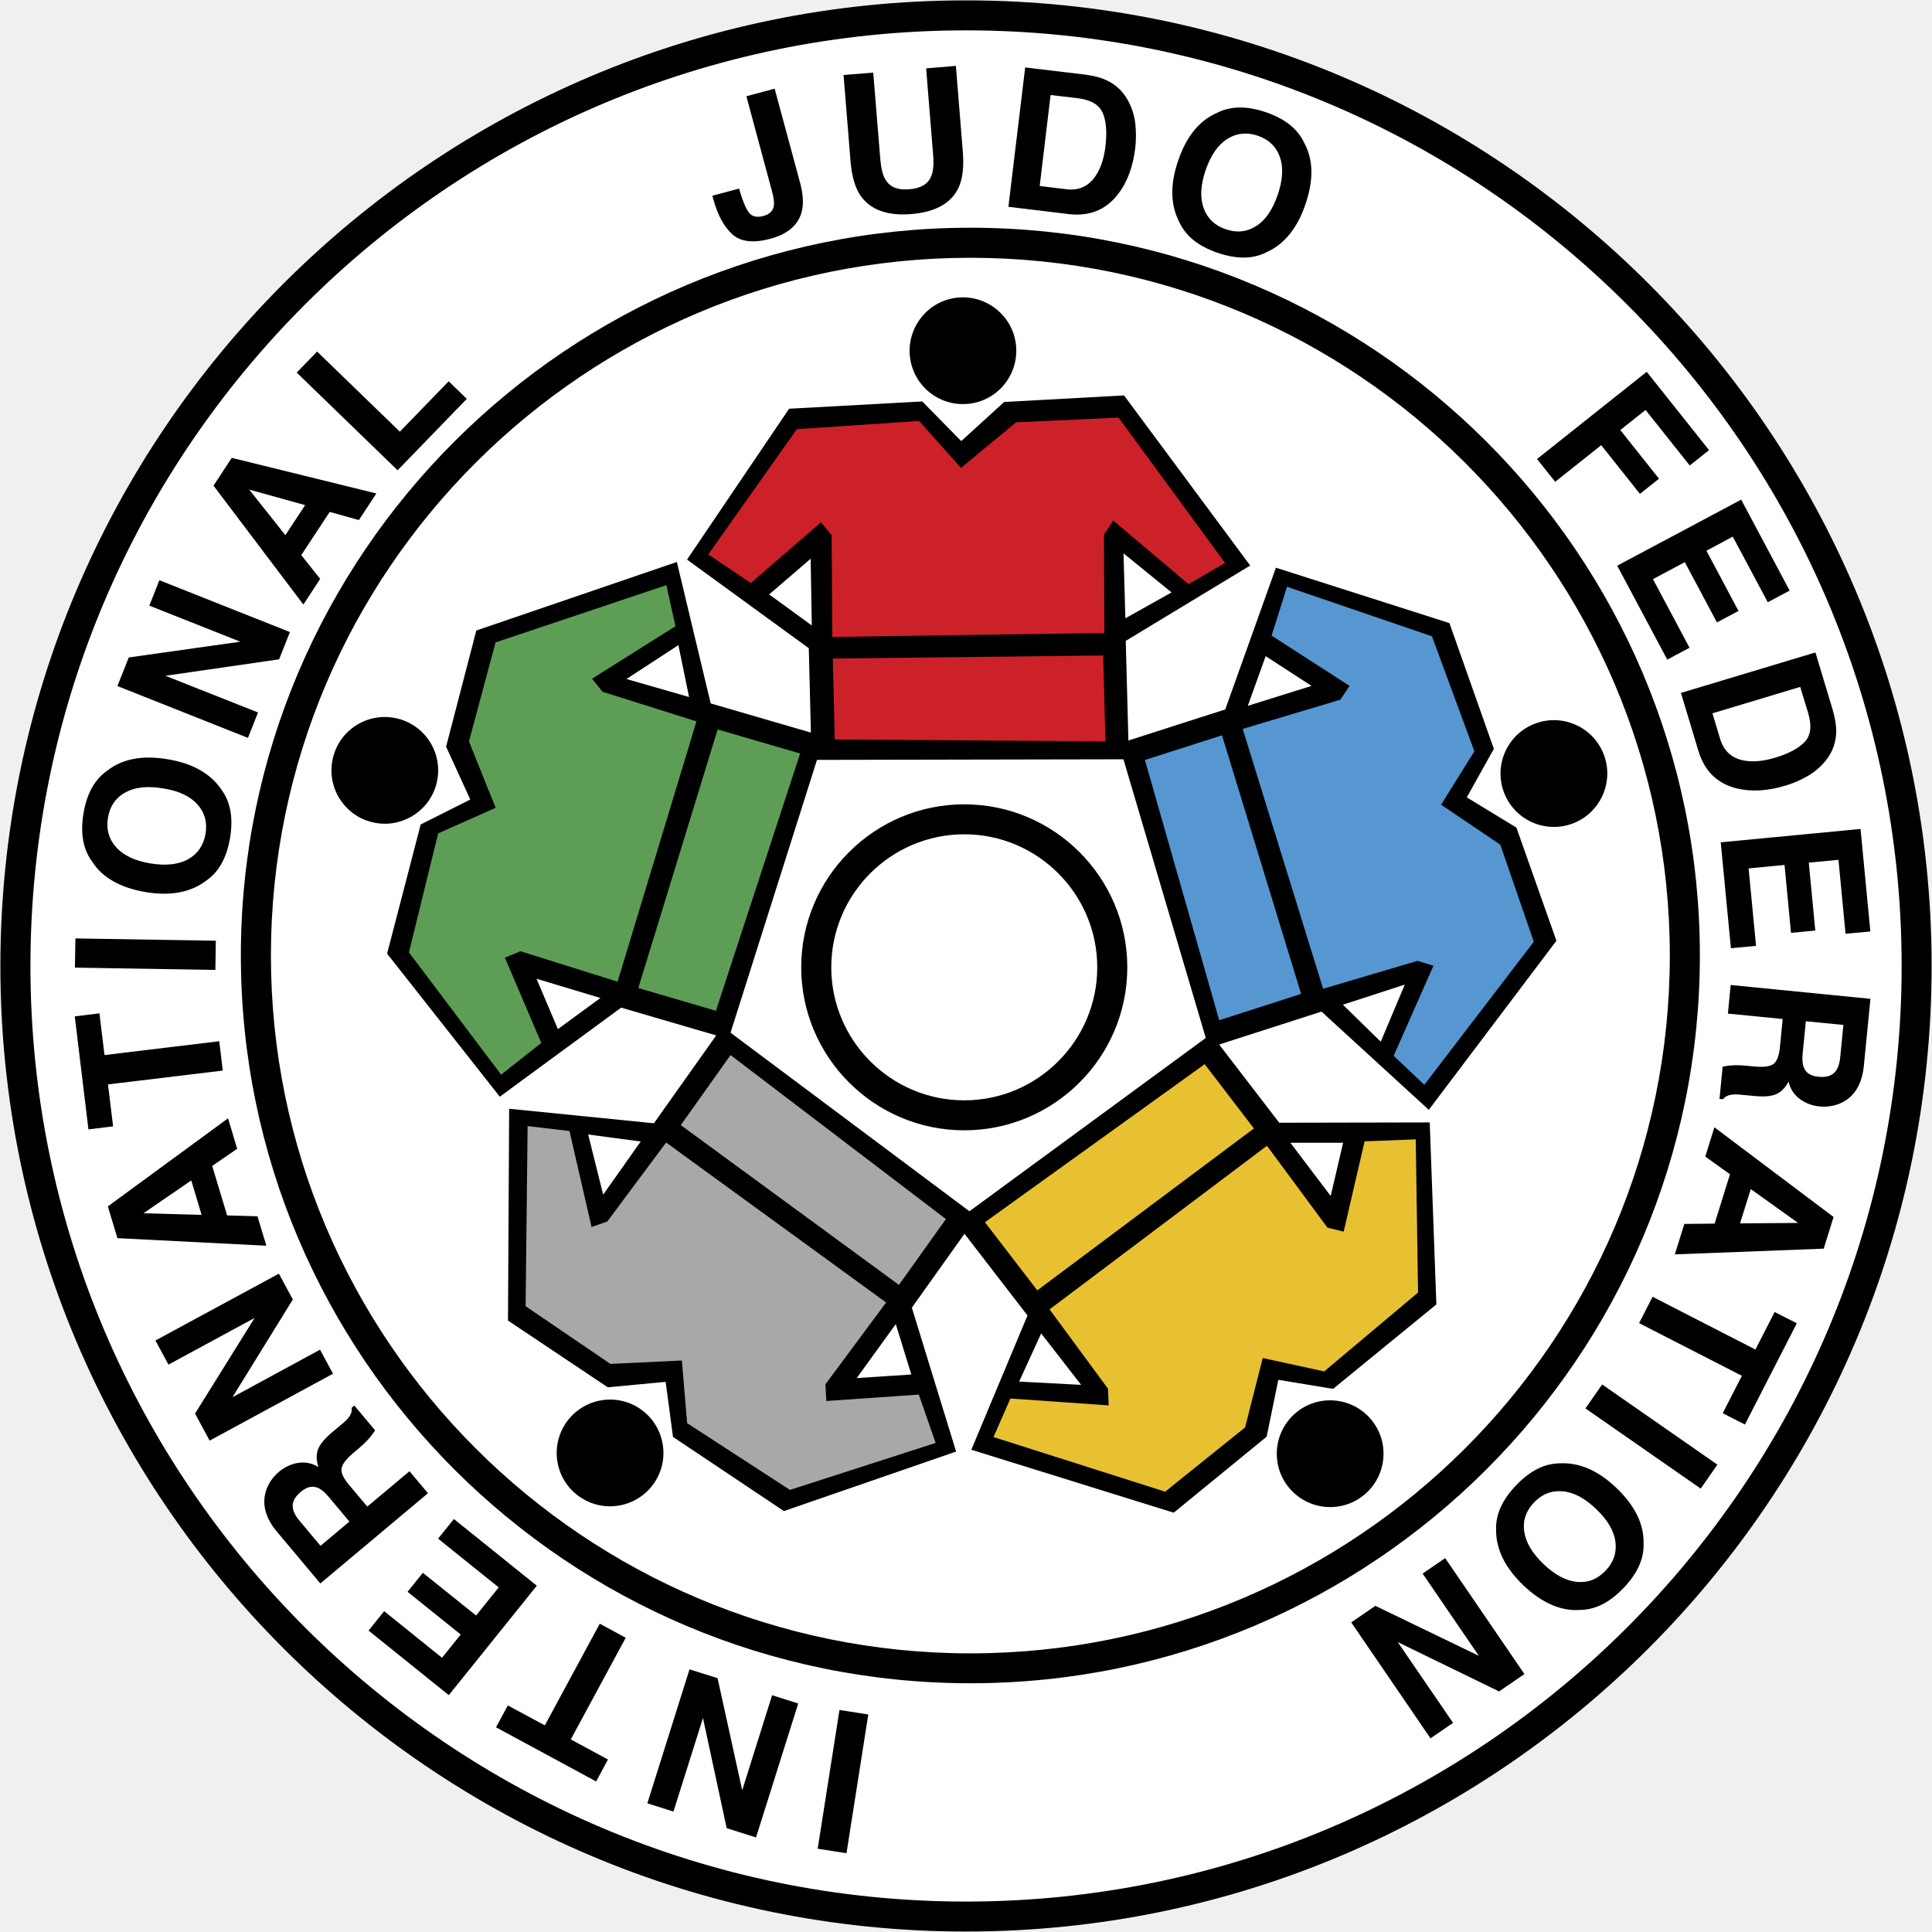
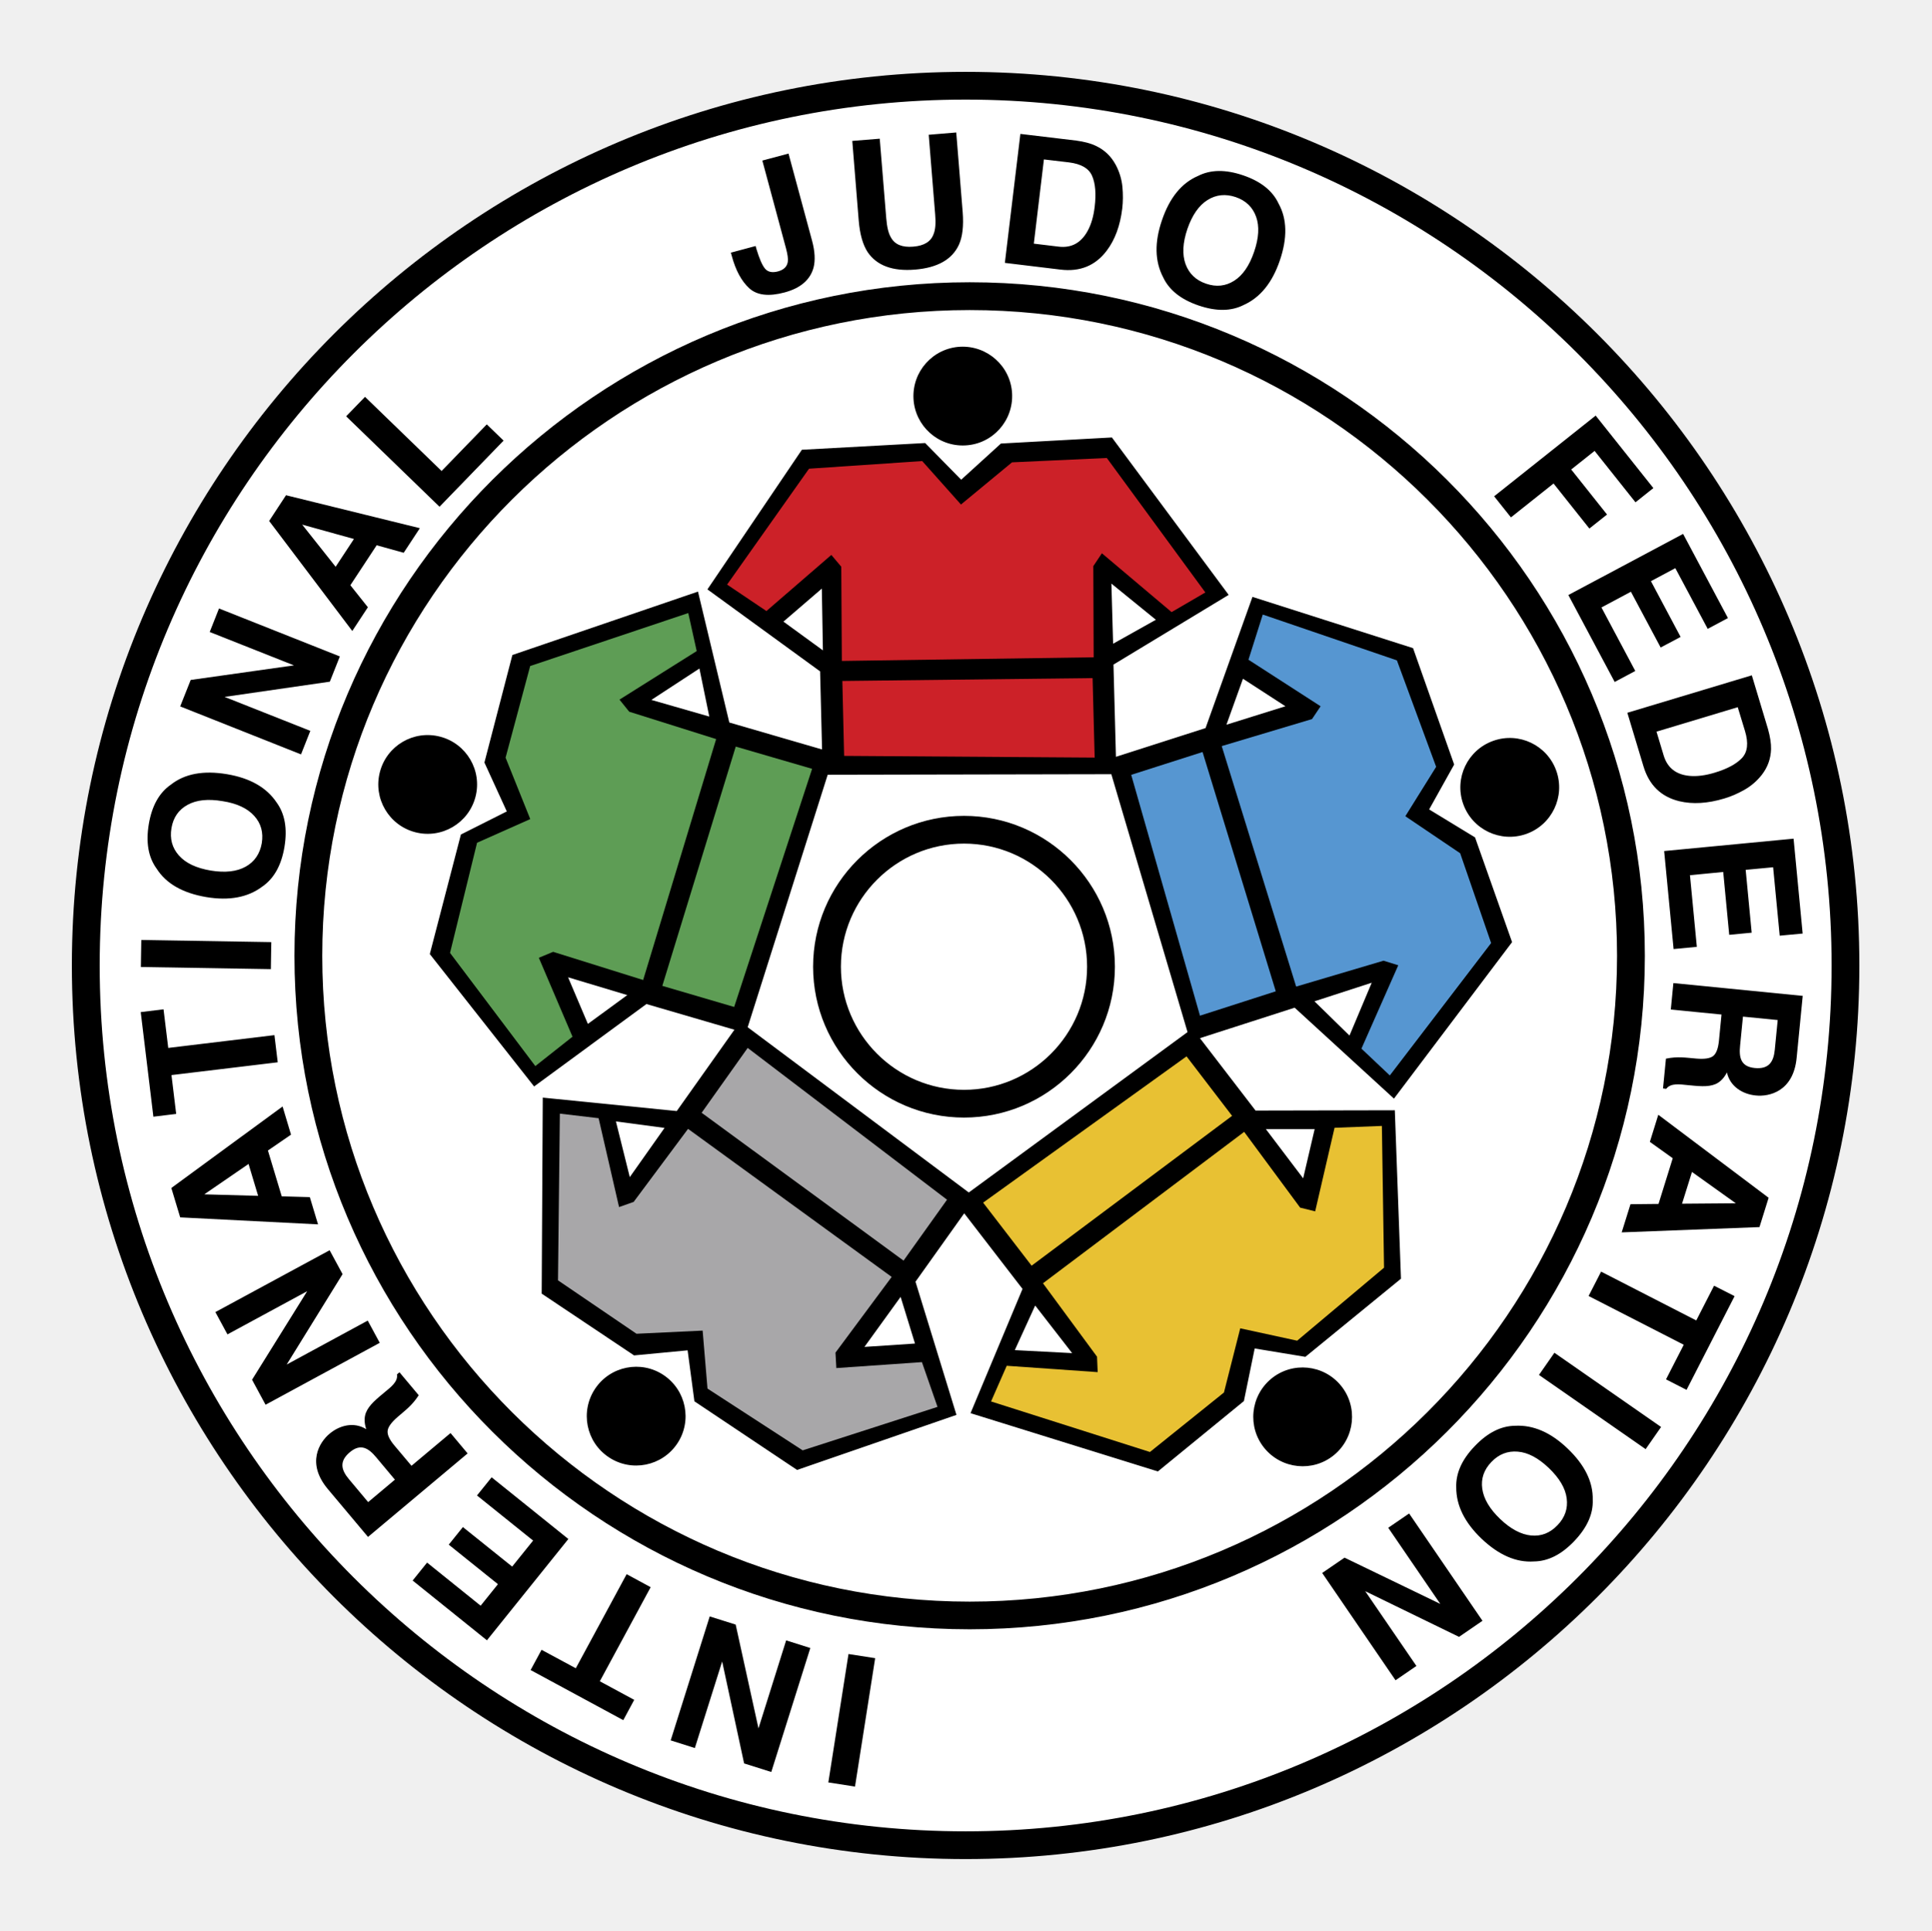
- <svg xmlns="http://www.w3.org/2000/svg" version="1.1" id="Layer_1" x="0px" y="0px" width="100%" height="100%" viewBox="0 0 250.1 250.09" enable-background="new 0 0 250.1 250.09" xml:space="preserve">
+ <svg xmlns="http://www.w3.org/2000/svg" version="1.1" id="Layer_1" x="0px" y="0px" width="100%" height="100%" viewBox="-10 -10 270.1 270.09" enable-background="new 0 0 250.1 250.09" xml:space="preserve">
  <g>
    <path fill="#FFFFFF" d="M248.11,125.04c0,67.96-55.1,123.05-123.05,123.05c-67.96,0-123.06-55.09-123.06-123.05   c0-67.96,55.1-123.05,123.06-123.05C193.01,1.99,248.11,57.08,248.11,125.04" />
    <path d="M145.51,51.19l-15.52,0.85l-5.56,5.06l-5.04-5.13l-17.24,0.94L88.94,72.44l15.76,11.47l0.36,14.46l41.08-0.08l-0.41-15.33   l16.11-9.75L145.51,51.19z M105.09,80.97l-5.52-4.02l5.37-4.62L105.09,80.97z M145.44,71.63l6.22,5.06l-5.98,3.35L145.44,71.63z    M131.55,45.03c0.2,3.81-2.71,7.07-6.52,7.27c-3.81,0.21-7.06-2.71-7.27-6.52c-0.2-3.81,2.71-7.07,6.52-7.28   C128.09,38.31,131.35,41.23,131.55,45.03 M201.48,121.78l-5.18-14.65l-6.42-3.91l3.5-6.28l-5.75-16.28l-22.46-7.17l-6.56,18.35   l-13.78,4.42l11.64,39.39l14.6-4.7l13.89,12.72L201.48,121.78z M161.53,91.37l2.31-6.43l5.94,3.85L161.53,91.37z M181.85,127.46   l-3.11,7.39l-4.9-4.79L181.85,127.46z M203.46,106.65c-3.6,1.27-7.55-0.61-8.82-4.21c-1.27-3.59,0.61-7.55,4.22-8.82   c3.59-1.27,7.54,0.61,8.81,4.21C208.94,101.43,207.05,105.38,203.46,106.65 M151.94,195.82l12.03-9.84l1.51-7.36l7.09,1.17   l13.37-10.93l-0.86-23.56l-19.48,0.04l-8.82-11.48l-33.13,24.29l9.36,12.14l-7.27,17.38L151.94,195.82z M167.04,147.93h6.83   l-1.61,6.89L167.04,147.93z M139.95,179.27l-8.02-0.42l2.85-6.24L139.95,179.27z M166.84,192.56c-2.41-2.95-1.98-7.3,0.98-9.73   c2.95-2.41,7.3-1.97,9.72,0.98c2.41,2.95,1.98,7.3-0.98,9.73C173.61,195.95,169.26,195.51,166.84,192.56 M65.76,170.95l12.92,8.64   l7.49-0.71l0.95,7.13l14.36,9.6l22.29-7.7l-5.73-18.63l8.39-11.78L93.52,132.9l-8.87,12.51l-18.74-1.88L65.76,170.95z    M115.96,171.4l2.01,6.53l-7.07,0.47L115.96,171.4z M78.08,154.65l-1.94-7.79l6.8,0.91L78.08,154.65z M73.23,184.25   c2.12-3.17,6.41-4.03,9.58-1.91c3.17,2.12,4.03,6.41,1.91,9.58c-2.12,3.17-6.41,4.03-9.58,1.91   C71.96,191.72,71.11,187.43,73.23,184.25 M61.66,81.62l-3.91,15.04l3.13,6.84l-6.42,3.23l-4.35,16.72l14.59,18.52l15.71-11.53   l13.9,4.06l12.41-39.16l-14.72-4.28l-4.38-18.31L61.66,81.62z M77.73,129.19l-5.51,4.03l-2.77-6.52L77.73,129.19z M81.1,87.9   l6.72-4.39l1.38,6.72L81.1,87.9z M51.55,93.04c3.69,0.96,5.91,4.73,4.95,8.42c-0.96,3.69-4.74,5.91-8.42,4.95   c-3.7-0.96-5.91-4.74-4.95-8.42C44.08,94.3,47.85,92.08,51.55,93.04" />
    <g>
      <path fill="#CC2128" d="M103.15,55.56l15.83-1.07l5.42,6.08l7.14-5.9l13.26-0.61l13.78,18.81l-4.72,2.75l-9.75-8.23l-1.2,1.8    l0.05,12.75l-35.22,0.51l-0.08-13.18l-1.39-1.65l-9.08,7.85l-5.5-3.7L103.15,55.56z M108.06,95.73l35.04,0.24l-0.29-11.12l-35,0.4    L108.06,95.73z" />
      <path fill="#5696D1" d="M185.37,82.37l5.49,14.89l-4.31,6.91l7.67,5.18l4.33,12.56l-14.17,18.52l-3.97-3.75l5.15-11.66l-2.06-0.64    L171.28,128l-10.41-33.64l12.63-3.78l1.2-1.79l-10.09-6.51l2-6.32L185.37,82.37z M148.21,98.38l9.62,33.69l10.6-3.41l-10.24-33.47    L148.21,98.38z" />
      <path fill="#E8C133" d="M183.57,167.32l-12.15,10.21l-7.96-1.73l-2.28,8.98l-10.35,8.32l-22.22-7.07l2.19-4.99l12.72,0.89    l-0.09-2.16l-7.56-10.27l28.14-21.18l7.83,10.6l2.1,0.52l2.71-11.69l6.62-0.26L183.57,167.32z M155.95,137.76l-28.45,20.46    l6.78,8.82l28.04-20.96L155.95,137.76z" />
      <path fill="#A8A7A9" d="M102.26,192.87l-13.31-8.64l-0.68-8.11l-9.25,0.44l-10.98-7.47l0.26-23.32l5.42,0.64l2.86,12.43l2.04-0.72    l7.61-10.22l28.48,20.71l-7.86,10.59l0.12,2.16l11.97-0.83l2.18,6.26L102.26,192.87z M122.45,157.81l-27.88-21.23l-6.44,9.07    l28.24,20.68L122.45,157.81z" />
      <path fill="#5E9D55" d="M52.94,123.29l3.78-15.41l7.44-3.31l-3.45-8.59l3.44-12.82l22.11-7.41l1.18,5.32l-10.8,6.79L78,89.55    l12.16,3.83l-10.21,33.7l-12.59-3.94l-2,0.83l4.71,11.04l-5.2,4.11L52.94,123.29z M92.68,130.85l10.9-33.31L92.9,94.43    L82.63,127.9L92.68,130.85z" />
    </g>
    <path d="M125.05,250.04c-68.93,0-125-56.07-125-124.99c0-68.92,56.08-125,125-125c68.92,0,125,56.07,125,125   C250.05,193.97,193.97,250.04,125.05,250.04z M125.05,3.93C58.27,3.93,3.94,58.27,3.94,125.05s54.33,121.11,121.12,121.11   c66.78,0,121.11-54.33,121.11-121.11S191.83,3.93,125.05,3.93z M125.62,217.9c-52.08,0-94.44-42.26-94.44-94.21   s42.37-94.21,94.44-94.21c52.07,0,94.43,42.26,94.43,94.21S177.68,217.9,125.62,217.9z M125.62,33.37   c-49.93,0-90.55,40.52-90.55,90.33s40.62,90.33,90.55,90.33c49.93,0,90.54-40.52,90.54-90.33S175.54,33.37,125.62,33.37z    M124.83,146.32c-11.64,0-21.11-9.47-21.11-21.1c0-11.64,9.47-21.1,21.11-21.1c11.63,0,21.1,9.47,21.1,21.1   C145.93,136.86,136.47,146.32,124.83,146.32z M124.83,108c-9.5,0-17.22,7.73-17.22,17.22s7.72,17.22,17.22,17.22   c9.49,0,17.21-7.73,17.21-17.22S134.32,108,124.83,108z" />
    <path d="M108.67,221.36l3.73,0.58l-2.82,17.96l-3.73-0.58L108.67,221.36z M103.33,220.52l-3.38-1.07l-3.87,12.31l-3.19-14.52   l-3.63-1.14l-5.46,17.34l3.38,1.07L91,222.4l3.07,14.26l3.8,1.2L103.33,220.52z M77.17,230.61l1.53-2.84l-4.81-2.6L81,212.01   l-3.36-1.82l-7.11,13.16l-4.79-2.58l-1.53,2.83L77.17,230.61z M47.71,211.08l10.39,8.36l11.39-14.17l-10.73-8.63l-2.05,2.54   l7.85,6.31l-2.93,3.64l-6.89-5.53l-1.98,2.46l6.88,5.53l-2.42,3.01l-7.49-6.03L47.71,211.08z M43.11,177.83l-1.68-3.11l-11.34,6.15   l7.82-12.65l-1.81-3.34l-15.98,8.65l1.69,3.12l11.15-6.04l-7.71,12.38l1.89,3.5L43.11,177.83z M34.48,161.26l-1.15-3.81l-3.93-0.11   l-1.93-6.41l3.23-2.22l-1.18-3.94l-15.56,11.4l1.24,4.11L34.48,161.26z M18.57,157.06l6.19-4.25l1.34,4.46L18.57,157.06z    M11.45,146.2l3.19-0.39l-0.66-5.43l14.86-1.79l-0.46-3.8l-14.85,1.79l-0.66-5.4l-3.19,0.39L11.45,146.2z M9.76,121.48l-0.06,3.78   l18.18,0.3l0.06-3.78L9.76,121.48z M28.68,102.24c-1.41-2.1-3.72-3.41-6.94-3.95c-3.28-0.55-5.9-0.07-7.85,1.47   c-1.62,1.12-2.65,2.96-3.08,5.52c-0.43,2.57-0.06,4.64,1.1,6.23c1.34,2.1,3.65,3.41,6.93,3.97c3.22,0.54,5.84,0.05,7.86-1.48   c1.62-1.12,2.65-2.97,3.08-5.52C30.21,105.9,29.84,103.83,28.68,102.24 M25.56,104.13c0.95,1.05,1.29,2.32,1.05,3.81   c-0.26,1.48-1,2.58-2.24,3.28c-1.25,0.7-2.88,0.88-4.9,0.55c-2.02-0.34-3.5-1.04-4.45-2.11c-0.95-1.07-1.29-2.35-1.04-3.83   c0.25-1.48,1-2.57,2.25-3.25c1.24-0.69,2.87-0.86,4.88-0.52C23.13,102.37,24.61,103.07,25.56,104.13 M32.1,95.52l1.3-3.29   l-11.99-4.75l14.72-2.13l1.4-3.53l-16.9-6.71l-1.3,3.29l11.78,4.67l-14.44,2.04l-1.47,3.7L32.1,95.52z M39.27,78.26l2.18-3.32   L39,71.86l3.68-5.59l3.78,1.05l2.26-3.44l-18.72-4.61l-2.36,3.6L39.27,78.26z M32.26,63.38l7.24,2.01l-2.56,3.89L32.26,63.38z    M51.47,60.88l8.96-9.25l-2.35-2.27l-6.32,6.52L41.05,45.51l-2.64,2.72L51.47,60.88z M92.22,25.34l0.11,0.4   c0.55,2.07,1.38,3.59,2.46,4.58c1.08,0.99,2.74,1.18,4.96,0.58c2.22-0.6,3.56-1.76,4.03-3.46c0.26-1.01,0.2-2.26-0.2-3.75   l-3.3-12.21l-3.66,0.98l3.31,12.28c0.23,0.86,0.31,1.48,0.25,1.88c-0.1,0.67-0.55,1.12-1.36,1.34c-0.82,0.22-1.43,0.09-1.83-0.39   c-0.4-0.48-0.79-1.4-1.2-2.75l-0.11-0.41L92.22,25.34z M110.1,20.85c0.16,1.92,0.58,3.4,1.26,4.43c1.28,1.87,3.49,2.69,6.62,2.43   c3.13-0.26,5.18-1.41,6.13-3.47c0.51-1.12,0.68-2.65,0.53-4.57l-0.9-11.14l-3.85,0.32l0.9,11.13c0.11,1.24,0.03,2.16-0.22,2.76   c-0.37,1.05-1.32,1.64-2.85,1.76c-1.54,0.13-2.57-0.3-3.11-1.28c-0.34-0.55-0.56-1.45-0.66-2.69L113.04,9.4l-3.84,0.31L110.1,20.85   z M143.24,10.39c-0.71-0.34-1.63-0.58-2.75-0.73l-7.78-0.93l-2.17,18.04l7.78,0.94c2.73,0.33,4.88-0.55,6.46-2.64   c1.17-1.54,1.89-3.52,2.18-5.92c0.11-0.95,0.12-1.96,0.02-3.03c-0.11-1.07-0.42-2.1-0.94-3.07   C145.39,11.84,144.46,10.96,143.24,10.39 M139.48,12.71c1.72,0.21,2.81,0.84,3.26,1.89c0.46,1.05,0.58,2.5,0.36,4.34   c-0.16,1.33-0.48,2.45-0.99,3.37c-0.92,1.67-2.26,2.4-4.04,2.19l-3.48-0.42L136,12.3L139.48,12.71z M163.96,32.65   c2.3-1.04,3.98-3.11,5.03-6.2c1.08-3.15,1.03-5.81-0.17-7.98c-0.84-1.79-2.48-3.1-4.94-3.94c-2.46-0.84-4.56-0.82-6.33,0.08   c-2.28,0.98-3.97,3.04-5.04,6.2c-1.06,3.09-1,5.74,0.17,7.98c0.84,1.79,2.49,3.1,4.95,3.94C160.1,33.57,162.2,33.55,163.96,32.65    M162.61,29.27c-1.2,0.76-2.51,0.9-3.93,0.41c-1.42-0.48-2.38-1.4-2.87-2.74c-0.48-1.34-0.4-2.98,0.26-4.92   c0.67-1.93,1.6-3.28,2.81-4.04c1.21-0.76,2.53-0.89,3.95-0.41c1.42,0.49,2.37,1.41,2.85,2.75c0.48,1.34,0.38,2.97-0.28,4.9   C164.74,27.16,163.81,28.51,162.61,29.27 M198.97,59.42l2.35,2.95l5.96-4.74l5.01,6.3l2.47-1.96l-5.01-6.3l3.27-2.6l5.72,7.19   l2.5-1.99l-8.07-10.14L198.97,59.42z M231.67,76.45l-6.27-11.77l-16.05,8.55l6.48,12.16l2.88-1.54l-4.73-8.88l4.12-2.2l4.16,7.8   l2.79-1.48l-4.15-7.8l3.41-1.82l4.53,8.49L231.67,76.45z M237.7,94.78c0.02-0.79-0.13-1.73-0.43-2.81l-2.26-7.51l-17.41,5.24   l2.26,7.5c0.79,2.63,2.46,4.25,5,4.87c1.88,0.45,3.99,0.32,6.3-0.38c0.92-0.27,1.85-0.67,2.79-1.2c0.94-0.53,1.76-1.23,2.44-2.09   C237.23,97.33,237.66,96.12,237.7,94.78 M234.06,92.27c0.5,1.66,0.36,2.91-0.42,3.75c-0.79,0.84-2.06,1.53-3.83,2.06   c-1.29,0.39-2.45,0.54-3.49,0.45c-1.89-0.17-3.1-1.11-3.63-2.83l-1.01-3.36l11.36-3.42L234.06,92.27z M242.12,120.58l-1.27-13.27   l-18.1,1.73l1.32,13.71l3.25-0.31l-0.96-10.02l4.65-0.45l0.84,8.79l3.14-0.3l-0.84-8.79l3.84-0.36l0.92,9.57L242.12,120.58z    M221.93,145.93l-1.18,3.79l3.2,2.29l-1.99,6.39l-3.92,0.04l-1.23,3.94l19.27-0.74l1.28-4.1L221.93,145.93z M232.77,158.31   l-7.52,0.06l1.39-4.44L232.77,158.31z M232.6,171.3l-2.87-1.46l-2.49,4.86l-13.31-6.83l-1.75,3.41l13.31,6.82l-2.48,4.84l2.87,1.47   L232.6,171.3z M220.16,192.7l2.16-3.1l-14.92-10.38l-2.16,3.1L220.16,192.7z M193.67,198.05c-0.01,2.52,1.17,4.91,3.53,7.17   c2.41,2.29,4.85,3.36,7.33,3.19c1.97-0.02,3.85-0.96,5.65-2.85c1.79-1.88,2.66-3.8,2.58-5.77c0.06-2.49-1.11-4.88-3.52-7.18   c-2.36-2.26-4.81-3.31-7.33-3.18c-1.97,0.02-3.85,0.96-5.65,2.85C194.46,194.15,193.6,196.08,193.67,198.05 M197.31,198.24   c-0.2-1.41,0.23-2.65,1.27-3.74c1.04-1.09,2.27-1.57,3.69-1.45c1.42,0.11,2.87,0.88,4.35,2.29c1.48,1.42,2.32,2.83,2.5,4.25   c0.18,1.42-0.24,2.66-1.29,3.75c-1.04,1.09-2.26,1.57-3.68,1.44c-1.42-0.14-2.86-0.9-4.34-2.31   C198.34,201.06,197.51,199.65,197.31,198.24 M187.08,201.7l-2.92,2l7.28,10.65l-13.39-6.47l-3.13,2.14l10.26,15.01l2.92-2   l-7.16-10.46l13.12,6.39l3.28-2.25L187.08,201.7z M45.52,182.24l0.35-0.29l2.69,3.21c-0.93,1.44-1.86,2.09-2.96,3.05   c-0.88,0.76-1.34,1.41-1.39,1.95c-0.05,0.55,0.27,1.22,0.95,2.03l2.39,2.84l5.46-4.58l2.39,2.85l-13.93,11.68l-5.59-6.66   c-3.09-3.65-1.2-6.61,0.23-7.79c1.36-1.14,3.37-1.71,5.11-0.62c-0.28-0.86-0.3-1.62-0.05-2.29c0.43-1.1,1.5-1.94,2.78-3.01   C44.54,184.11,45.7,183.29,45.52,182.24z M38.94,193.12c-1.51,1.26-1.25,2.46-0.14,3.78l2.69,3.21l3.74-3.14l-2.62-3.13   C41.57,192.59,40.46,191.85,38.94,193.12z M223.04,142.3l-0.45-0.05l0.41-4.17c1.68-0.34,2.79-0.13,4.25-0.01   c1.16,0.1,1.95-0.03,2.37-0.37c0.42-0.35,0.68-1.04,0.79-2.1l0.36-3.69l-7.09-0.7l0.36-3.7l18.09,1.79l-0.85,8.65   c-0.45,4.76-3.89,5.48-5.73,5.28c-1.77-0.17-3.58-1.21-4.02-3.22c-0.42,0.8-0.95,1.35-1.6,1.63c-1.09,0.46-2.44,0.28-4.09,0.12   C225.07,141.69,223.67,141.44,223.04,142.3z M235.42,139.39c1.95,0.19,2.63-0.83,2.8-2.54l0.41-4.17l-4.86-0.48l-0.4,4.06   C233.2,137.88,233.44,139.2,235.42,139.39z" />
  </g>
</svg>
